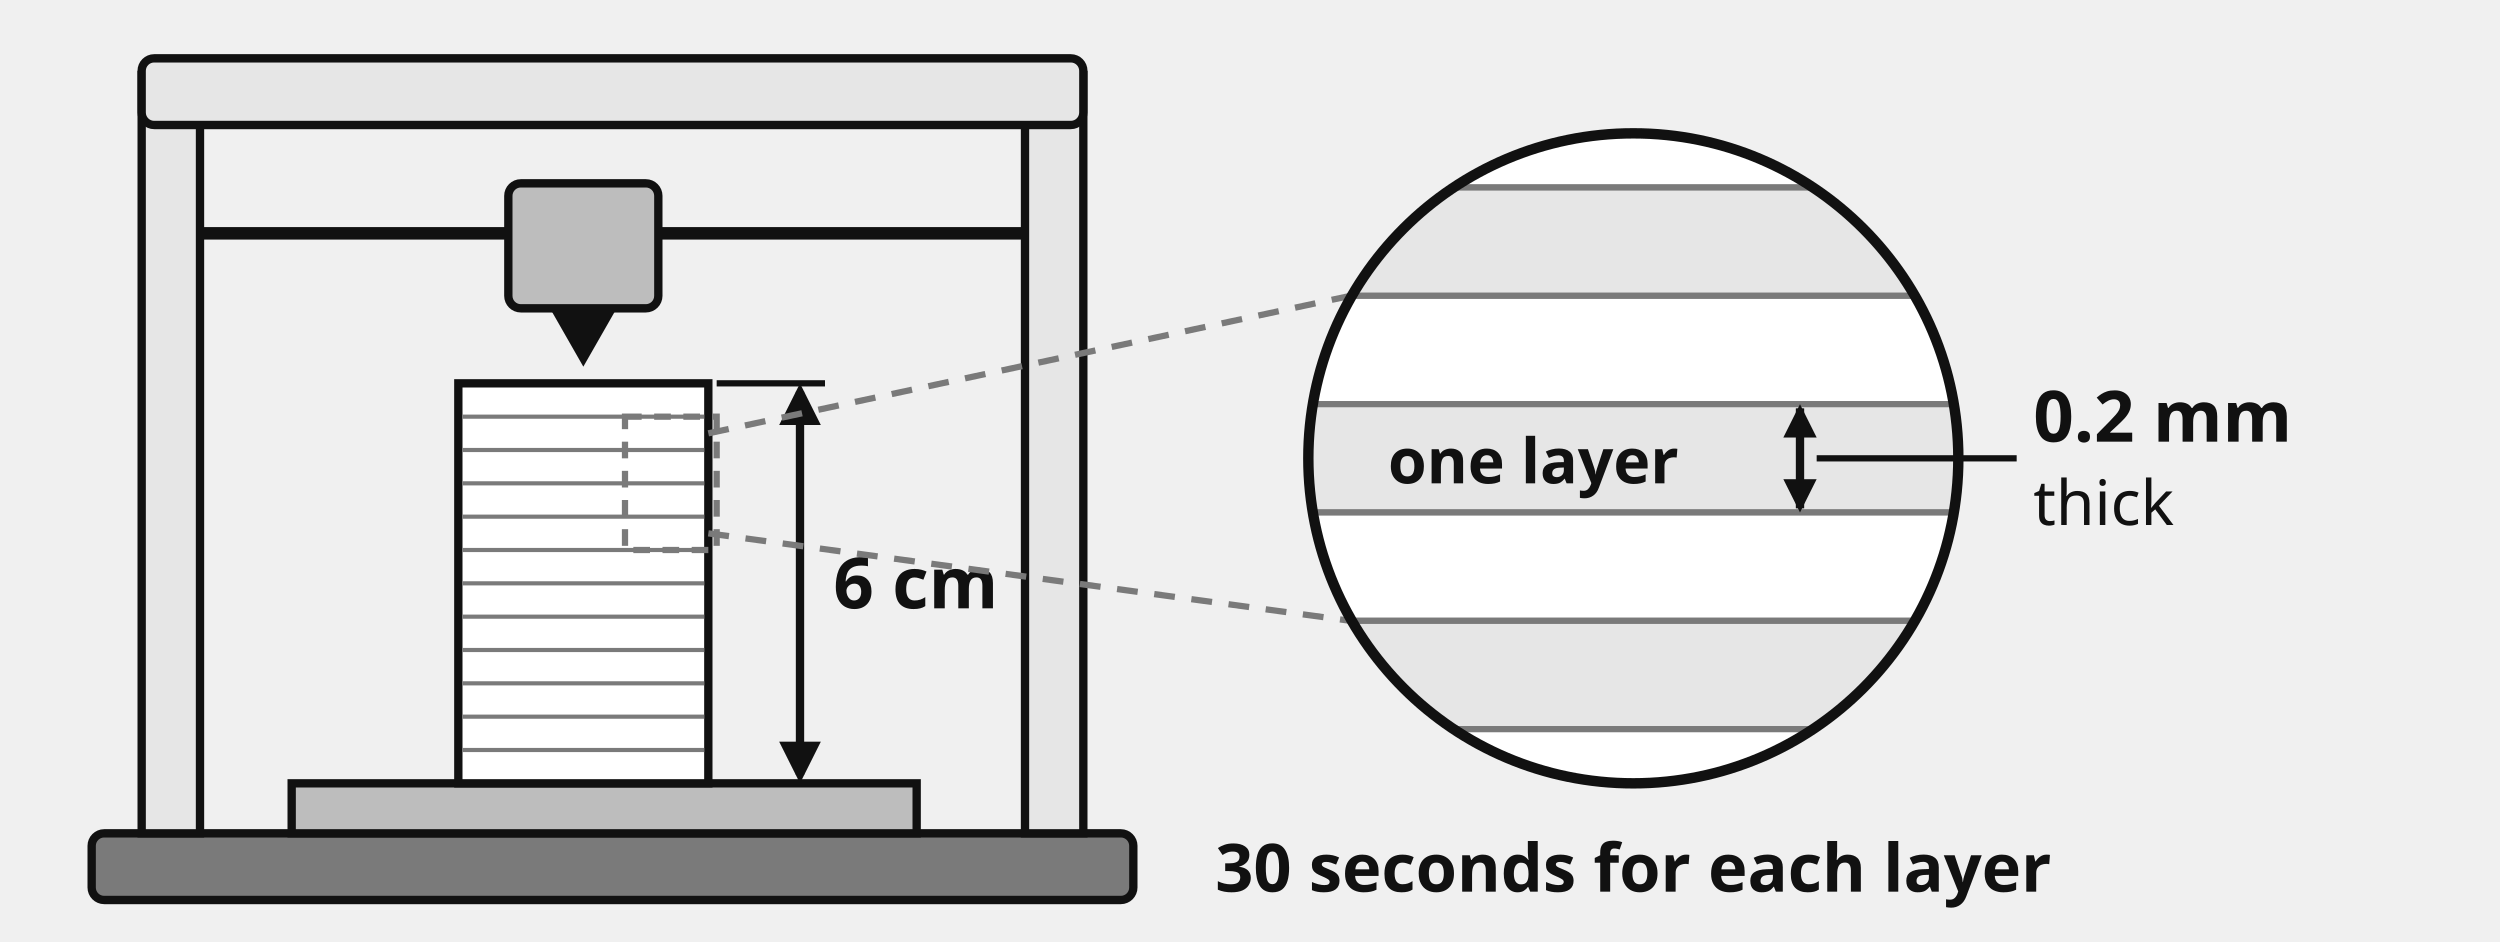
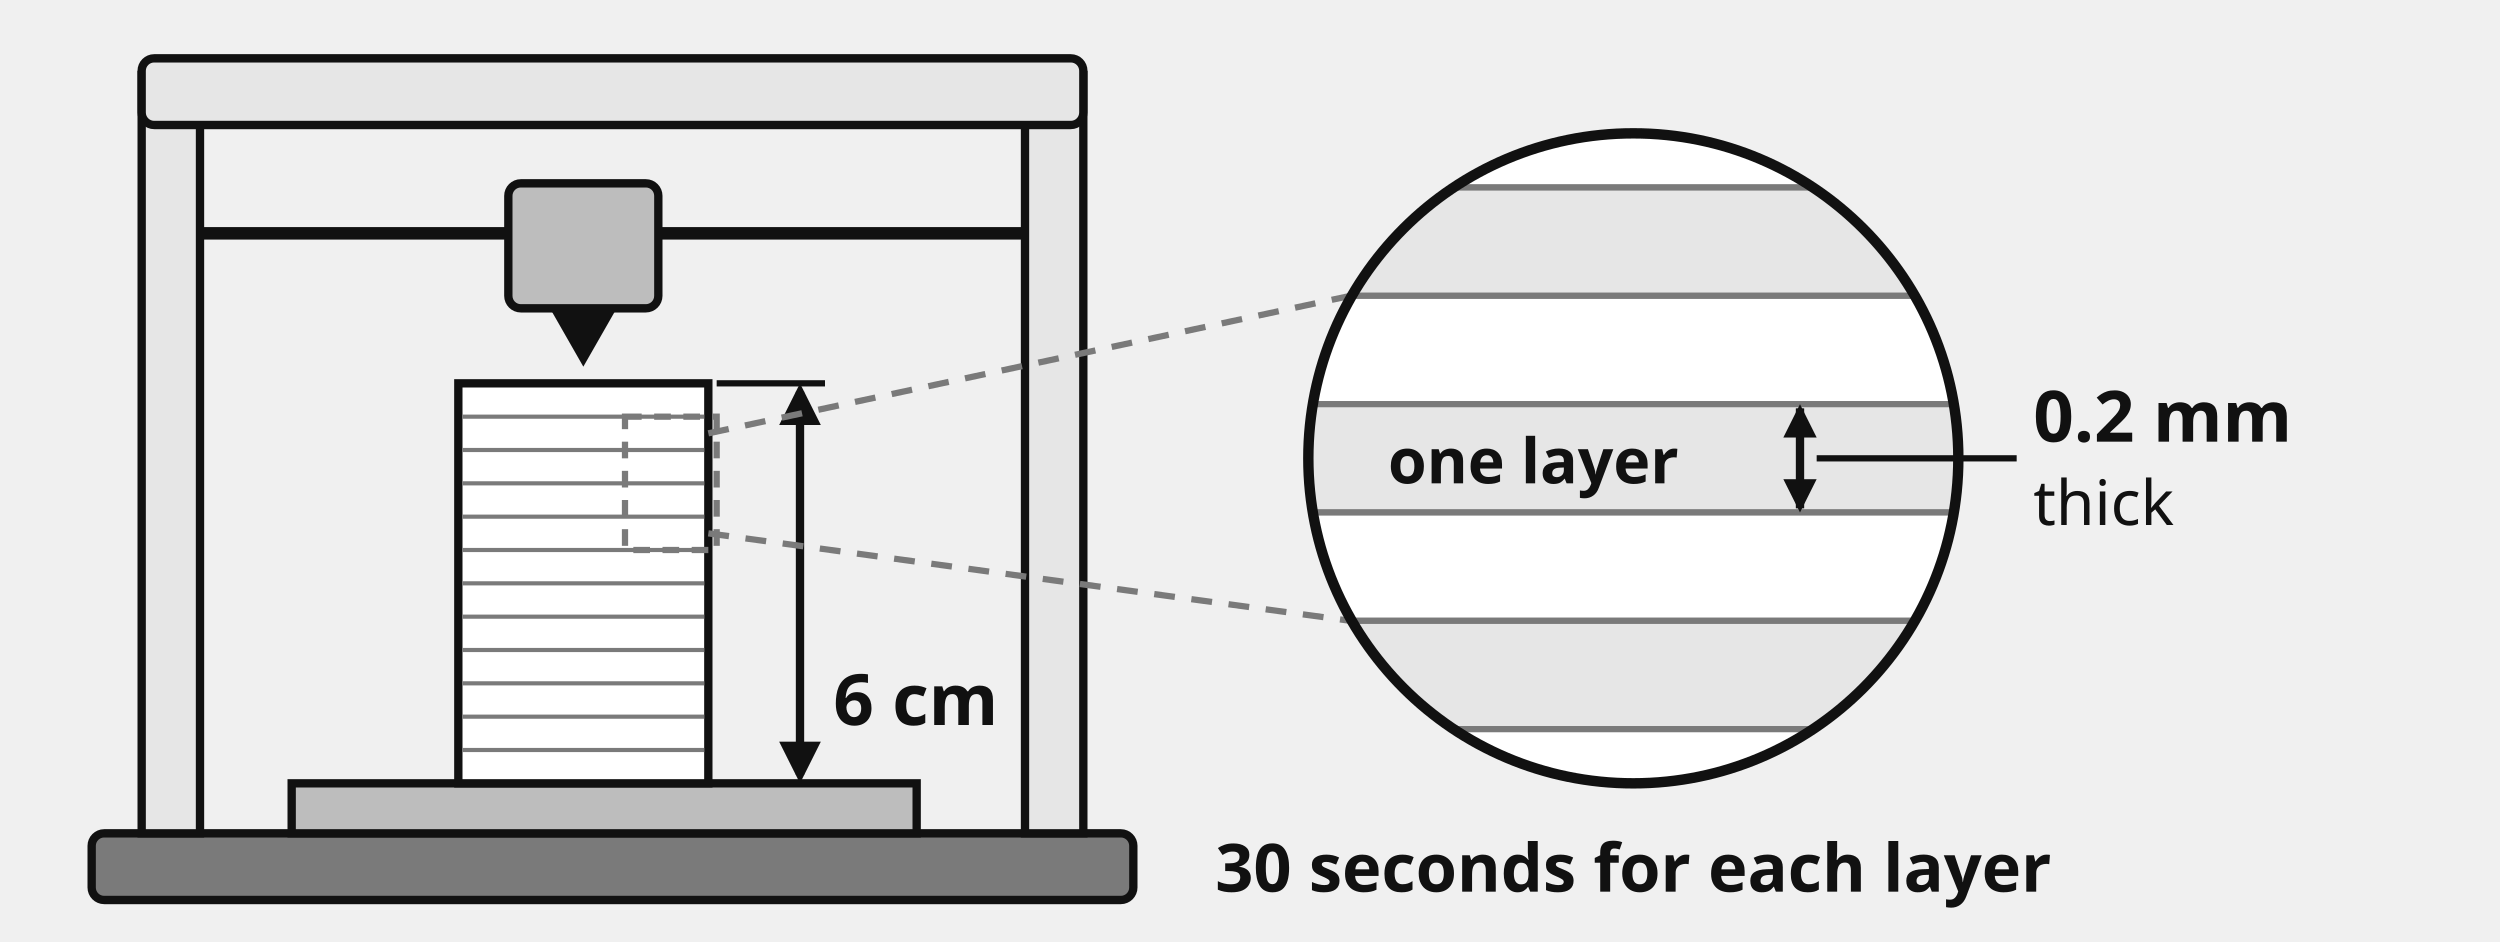
<svg xmlns="http://www.w3.org/2000/svg" viewBox="0 0 600 226" width="600" height="226" font-family="Atkinson Hyperlegible, Noto Sans, sans-serif">
  <rect x="22" y="200" width="250" height="16" rx="3" fill="#7a7a7a" stroke="#111" stroke-width="2" />
  <rect x="34" y="18" width="14" height="182" fill="#e6e6e6" stroke="#111" stroke-width="2" />
  <rect x="246" y="18" width="14" height="182" fill="#e6e6e6" stroke="#111" stroke-width="2" />
  <rect x="34" y="14" width="226" height="16" rx="3" fill="#e6e6e6" stroke="#111" stroke-width="2" />
  <line x1="48" y1="56" x2="246" y2="56" stroke="#111" stroke-width="3" />
  <rect x="122" y="44" width="36" height="30" rx="3" fill="#bdbdbd" stroke="#111" stroke-width="2" />
  <polygon points="132,74 148,74 140,88" fill="#111" />
  <rect x="70" y="188" width="150" height="12" fill="#bdbdbd" stroke="#111" stroke-width="2" />
  <rect x="110" y="92" width="60" height="96" fill="#fff" stroke="#111" stroke-width="2" />
  <line x1="111" y1="100" x2="169" y2="100" stroke="#7a7a7a" stroke-width="1" />
  <line x1="111" y1="108" x2="169" y2="108" stroke="#7a7a7a" stroke-width="1" />
  <line x1="111" y1="116" x2="169" y2="116" stroke="#7a7a7a" stroke-width="1" />
  <line x1="111" y1="124" x2="169" y2="124" stroke="#7a7a7a" stroke-width="1" />
  <line x1="111" y1="132" x2="169" y2="132" stroke="#7a7a7a" stroke-width="1" />
  <line x1="111" y1="140" x2="169" y2="140" stroke="#7a7a7a" stroke-width="1" />
  <line x1="111" y1="148" x2="169" y2="148" stroke="#7a7a7a" stroke-width="1" />
  <line x1="111" y1="156" x2="169" y2="156" stroke="#7a7a7a" stroke-width="1" />
  <line x1="111" y1="164" x2="169" y2="164" stroke="#7a7a7a" stroke-width="1" />
  <line x1="111" y1="172" x2="169" y2="172" stroke="#7a7a7a" stroke-width="1" />
  <line x1="111" y1="180" x2="169" y2="180" stroke="#7a7a7a" stroke-width="1" />
  <line x1="192" y1="94" x2="192" y2="186" stroke="#111" stroke-width="2" />
  <polygon points="192,92 187,102 197,102" fill="#111" />
  <polygon points="192,188 187,178 197,178" fill="#111" />
  <line x1="172" y1="92" x2="198" y2="92" stroke="#111" stroke-width="1.5" />
-   <text x="200" y="146" font-size="17" font-weight="700" fill="#111">6 cm</text>
+   <text x="200" y="174" font-size="17" font-weight="700" fill="#111">6 cm</text>
  <line x1="170" y1="104" x2="324.1" y2="71.0" stroke="#7a7a7a" stroke-width="1.5" stroke-dasharray="5 4" />
  <line x1="170" y1="128" x2="324.1" y2="149.0" stroke="#7a7a7a" stroke-width="1.5" stroke-dasharray="5 4" />
  <rect x="150" y="100" width="22" height="32" fill="none" stroke="#7a7a7a" stroke-width="1.5" stroke-dasharray="4 3" />
  <clipPath id="lens">
    <circle cx="392" cy="110" r="78" />
  </clipPath>
  <g clip-path="url(#lens)">
    <rect x="314" y="19" width="156" height="26" fill="#fff" stroke="#7a7a7a" stroke-width="1.5" />
    <rect x="314" y="45" width="156" height="26" fill="#e6e6e6" stroke="#7a7a7a" stroke-width="1.5" />
    <rect x="314" y="71" width="156" height="26" fill="#fff" stroke="#7a7a7a" stroke-width="1.5" />
    <rect x="314" y="97" width="156" height="26" fill="#e6e6e6" stroke="#7a7a7a" stroke-width="1.5" />
    <rect x="314" y="123" width="156" height="26" fill="#fff" stroke="#7a7a7a" stroke-width="1.5" />
    <rect x="314" y="149" width="156" height="26" fill="#e6e6e6" stroke="#7a7a7a" stroke-width="1.5" />
    <rect x="314" y="175" width="156" height="26" fill="#fff" stroke="#7a7a7a" stroke-width="1.5" />
  </g>
  <circle cx="392" cy="110" r="78" fill="none" stroke="#111" stroke-width="2.5" />
  <line x1="432" y1="98" x2="432" y2="122" stroke="#111" stroke-width="2" />
  <polygon points="432,97 428,105 436,105" fill="#111" />
  <polygon points="432,123 428,115 436,115" fill="#111" />
  <text x="368" y="116" font-size="15" text-anchor="middle" font-weight="700" fill="#111">one layer</text>
  <line x1="436" y1="110" x2="484" y2="110" stroke="#111" stroke-width="1.5" />
  <text x="488" y="106" font-size="17" font-weight="700" fill="#111">0.2 mm</text>
  <text x="488" y="126" font-size="15" fill="#111">thick</text>
  <text x="392" y="214" font-size="16" text-anchor="middle" font-weight="700" fill="#111">30 seconds for each layer</text>
</svg>
